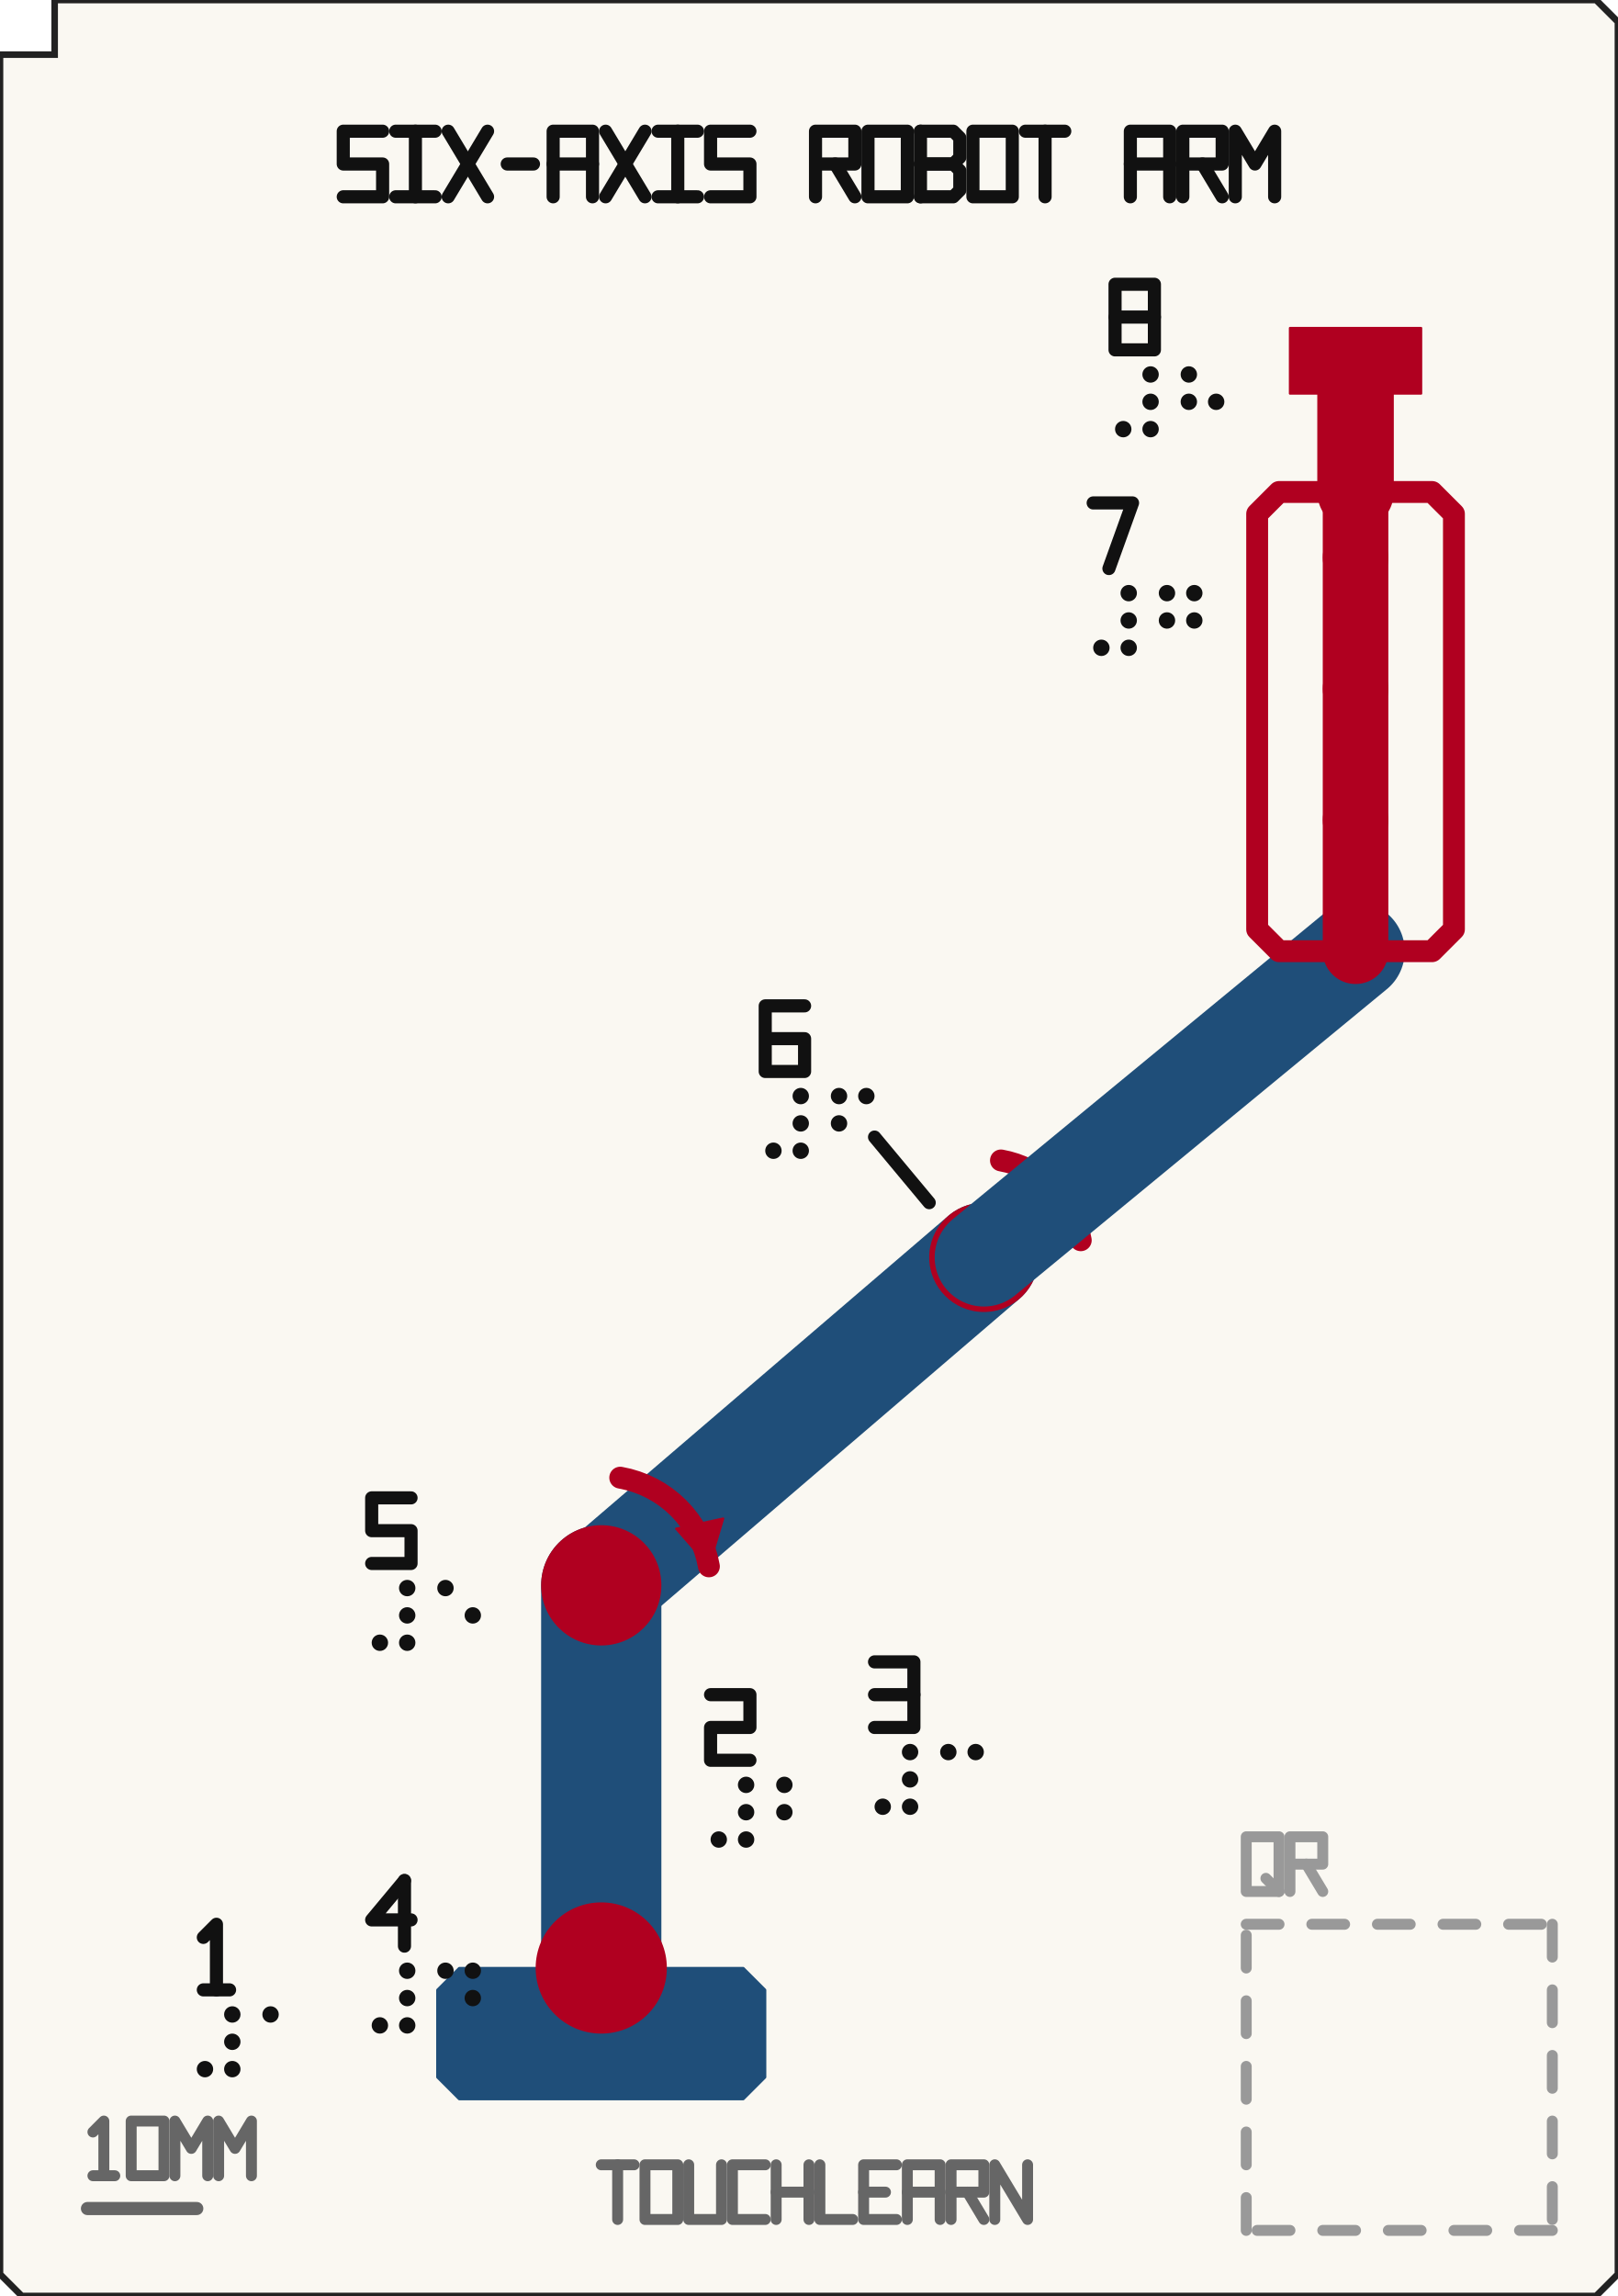
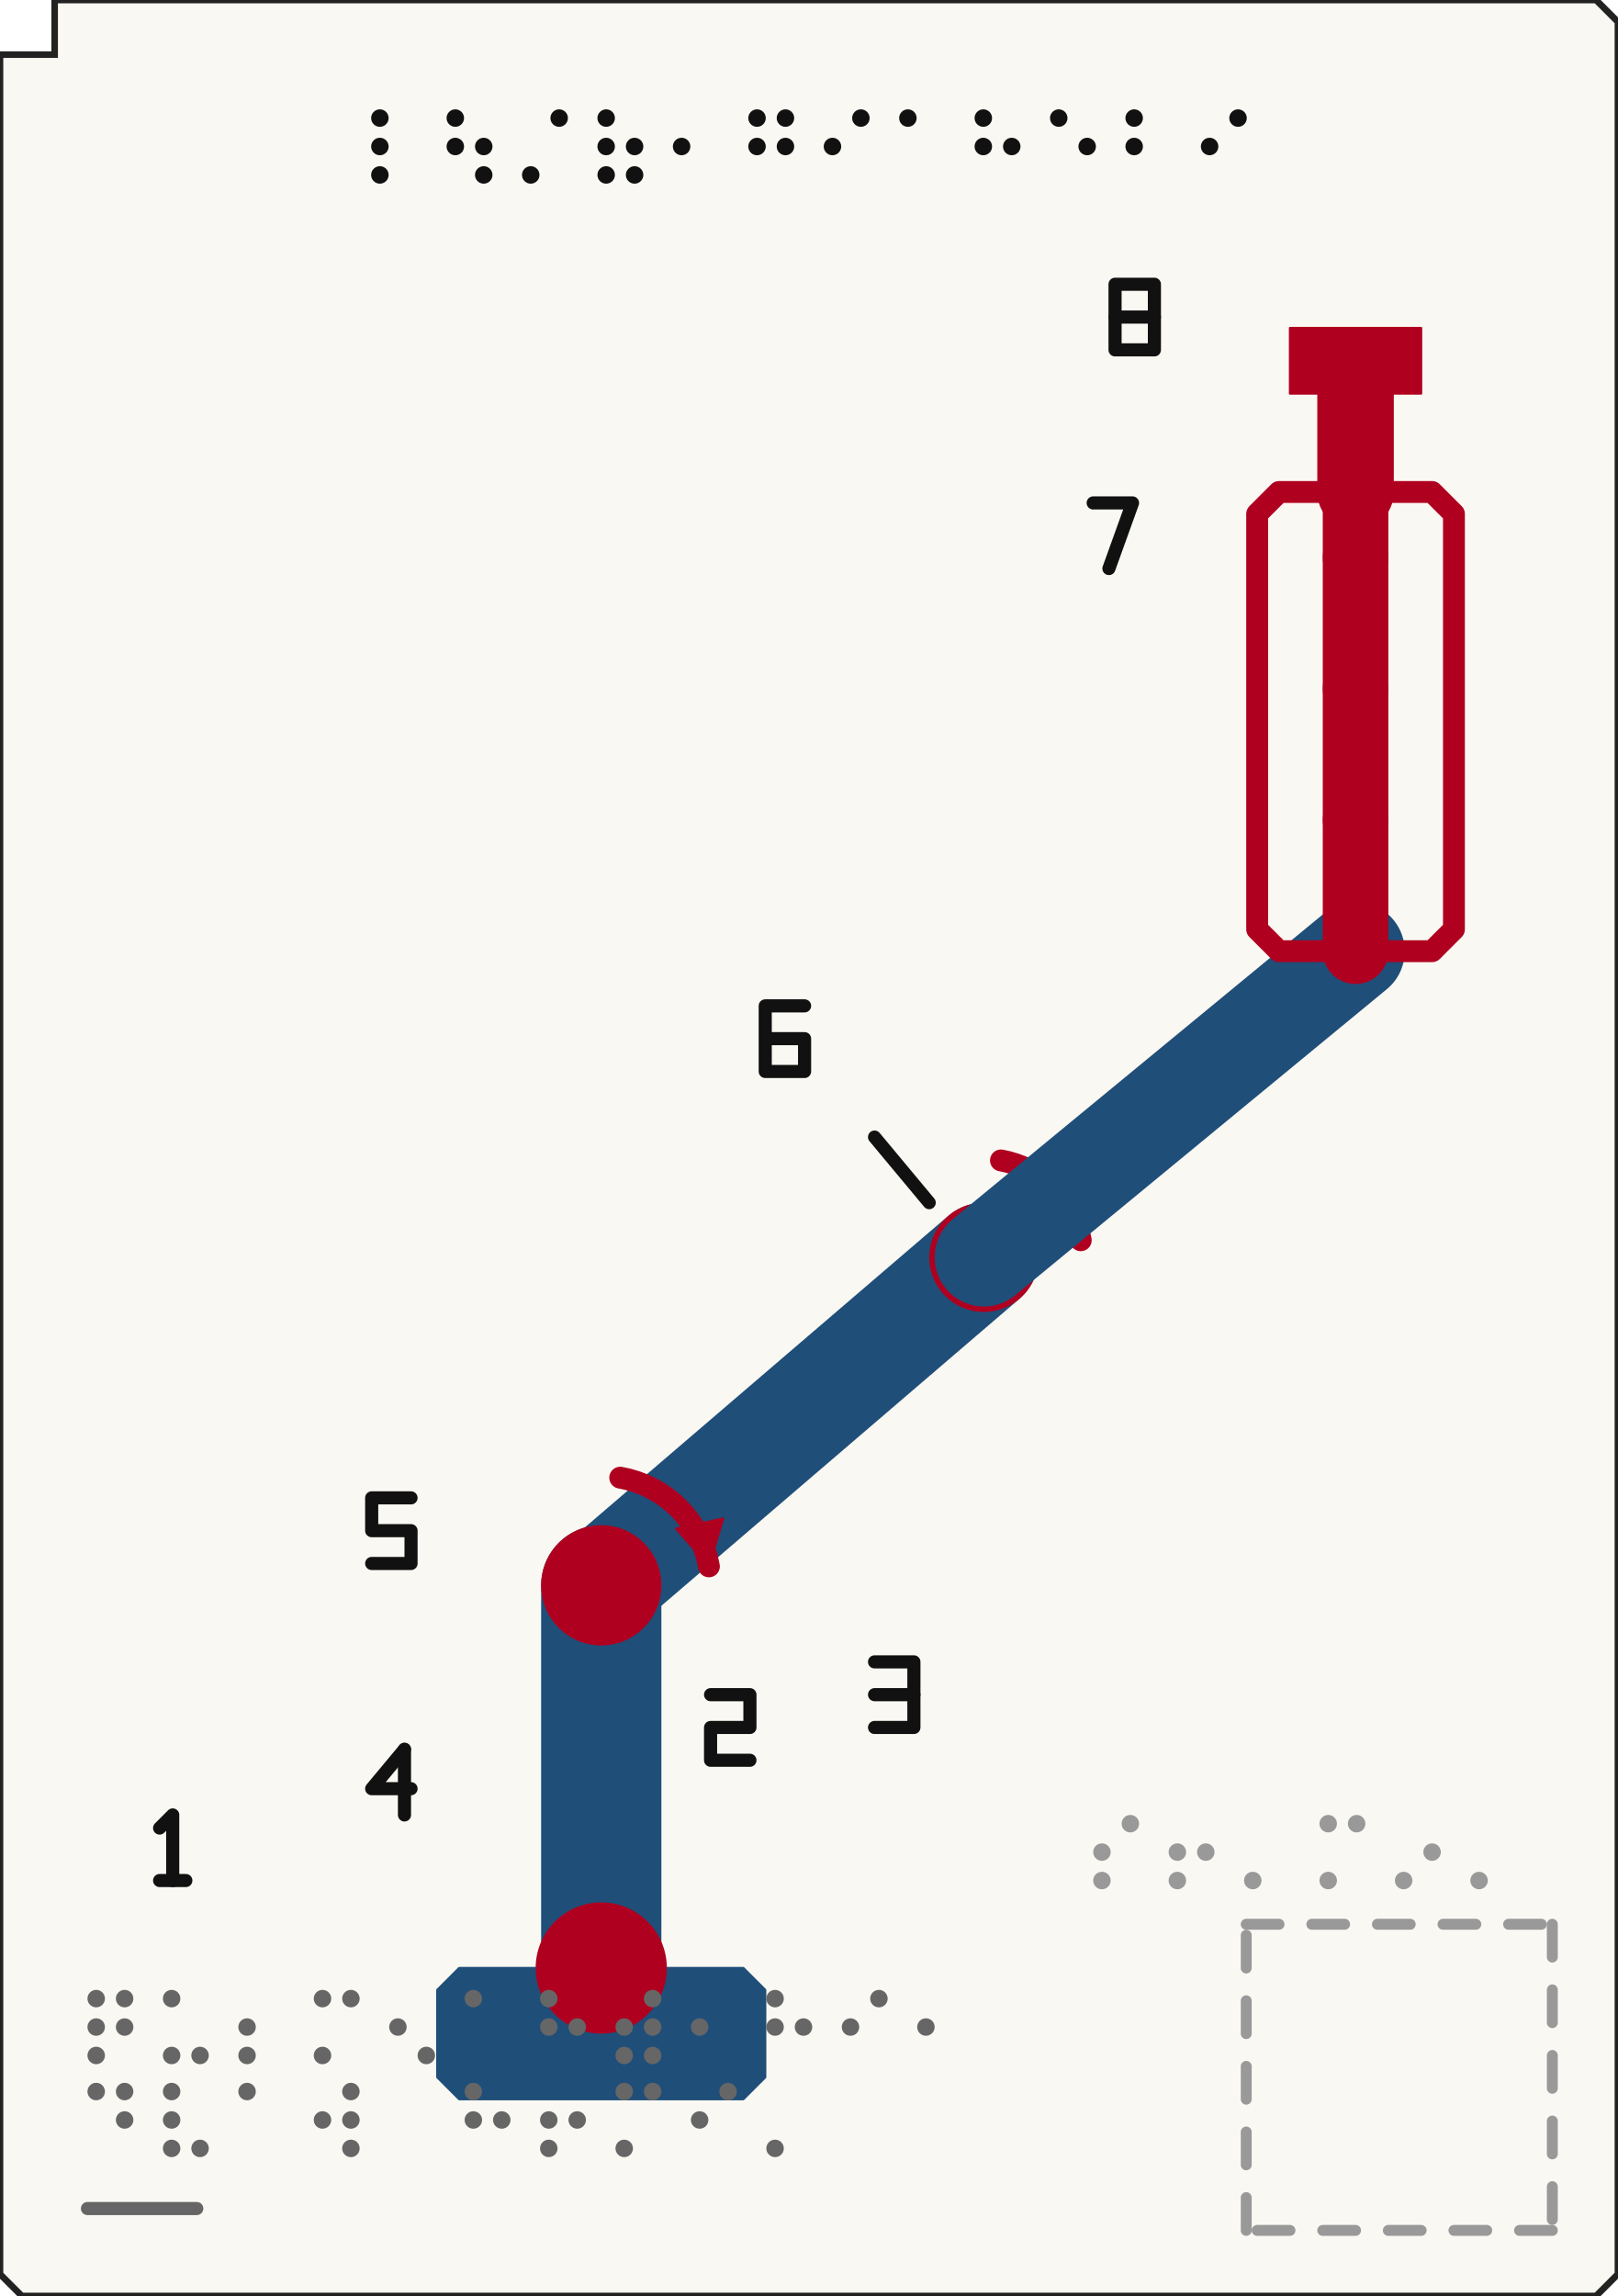
<svg xmlns="http://www.w3.org/2000/svg" width="148mm" height="210mm" viewBox="0 0 148 210">
  <rect width="100%" height="100%" fill="#ffffff" />
  <polygon points="5,0 146,0 148,2 148,208 146,210 2,210 0,208 0,5 5,5" fill="#faf8f2" stroke="#222222" stroke-width="0.6" />
  <g id="title" data-kind="title">
-     <polyline points="35,12 31.4,12 31.4,15 35,15 35,18 31.4,18" fill="none" stroke="#111111" stroke-width="1.2" stroke-linecap="round" stroke-linejoin="round" />
-     <polyline points="36.2,12 39.8,12" fill="none" stroke="#111111" stroke-width="1.2" stroke-linecap="round" stroke-linejoin="round" />
-     <polyline points="38,12 38,18" fill="none" stroke="#111111" stroke-width="1.2" stroke-linecap="round" stroke-linejoin="round" />
-     <polyline points="36.2,18 39.8,18" fill="none" stroke="#111111" stroke-width="1.2" stroke-linecap="round" stroke-linejoin="round" />
-     <polyline points="41,12 44.6,18" fill="none" stroke="#111111" stroke-width="1.2" stroke-linecap="round" stroke-linejoin="round" />
-     <polyline points="44.6,12 41,18" fill="none" stroke="#111111" stroke-width="1.2" stroke-linecap="round" stroke-linejoin="round" />
-     <polyline points="46.4,15 48.8,15" fill="none" stroke="#111111" stroke-width="1.2" stroke-linecap="round" stroke-linejoin="round" />
-     <polyline points="50.6,18 50.6,12 54.2,12 54.2,18" fill="none" stroke="#111111" stroke-width="1.2" stroke-linecap="round" stroke-linejoin="round" />
-     <polyline points="50.6,15 54.2,15" fill="none" stroke="#111111" stroke-width="1.2" stroke-linecap="round" stroke-linejoin="round" />
-     <polyline points="55.4,12 59,18" fill="none" stroke="#111111" stroke-width="1.2" stroke-linecap="round" stroke-linejoin="round" />
-     <polyline points="59,12 55.4,18" fill="none" stroke="#111111" stroke-width="1.2" stroke-linecap="round" stroke-linejoin="round" />
-     <polyline points="60.2,12 63.8,12" fill="none" stroke="#111111" stroke-width="1.2" stroke-linecap="round" stroke-linejoin="round" />
-     <polyline points="62,12 62,18" fill="none" stroke="#111111" stroke-width="1.2" stroke-linecap="round" stroke-linejoin="round" />
-     <polyline points="60.2,18 63.8,18" fill="none" stroke="#111111" stroke-width="1.2" stroke-linecap="round" stroke-linejoin="round" />
-     <polyline points="68.6,12 65,12 65,15 68.6,15 68.6,18 65,18" fill="none" stroke="#111111" stroke-width="1.2" stroke-linecap="round" stroke-linejoin="round" />
-     <polyline points="74.6,18 74.6,12 78.2,12 78.2,15 74.6,15" fill="none" stroke="#111111" stroke-width="1.2" stroke-linecap="round" stroke-linejoin="round" />
-     <polyline points="76.4,15 78.2,18" fill="none" stroke="#111111" stroke-width="1.2" stroke-linecap="round" stroke-linejoin="round" />
-     <polyline points="79.4,12 83,12 83,18 79.4,18 79.4,12" fill="none" stroke="#111111" stroke-width="1.2" stroke-linecap="round" stroke-linejoin="round" />
-     <polyline points="84.2,12 84.2,18" fill="none" stroke="#111111" stroke-width="1.2" stroke-linecap="round" stroke-linejoin="round" />
-     <polyline points="84.2,12 87.2,12 87.8,12.6 87.8,14.4 87.2,15 84.2,15" fill="none" stroke="#111111" stroke-width="1.2" stroke-linecap="round" stroke-linejoin="round" />
-     <polyline points="84.2,15 87.2,15 87.8,15.6 87.8,17.4 87.2,18 84.2,18" fill="none" stroke="#111111" stroke-width="1.2" stroke-linecap="round" stroke-linejoin="round" />
-     <polyline points="89,12 92.6,12 92.6,18 89,18 89,12" fill="none" stroke="#111111" stroke-width="1.2" stroke-linecap="round" stroke-linejoin="round" />
-     <polyline points="93.8,12 97.4,12" fill="none" stroke="#111111" stroke-width="1.2" stroke-linecap="round" stroke-linejoin="round" />
-     <polyline points="95.6,12 95.6,18" fill="none" stroke="#111111" stroke-width="1.2" stroke-linecap="round" stroke-linejoin="round" />
-     <polyline points="103.4,18 103.4,12 107,12 107,18" fill="none" stroke="#111111" stroke-width="1.2" stroke-linecap="round" stroke-linejoin="round" />
-     <polyline points="103.4,15 107,15" fill="none" stroke="#111111" stroke-width="1.2" stroke-linecap="round" stroke-linejoin="round" />
-     <polyline points="108.2,18 108.2,12 111.8,12 111.8,15 108.2,15" fill="none" stroke="#111111" stroke-width="1.2" stroke-linecap="round" stroke-linejoin="round" />
-     <polyline points="110,15 111.8,18" fill="none" stroke="#111111" stroke-width="1.2" stroke-linecap="round" stroke-linejoin="round" />
-     <polyline points="113,18 113,12 114.8,15 116.6,12 116.6,18" fill="none" stroke="#111111" stroke-width="1.2" stroke-linecap="round" stroke-linejoin="round" />
+     <circle cx="34.75" cy="10.8" r="0.8" fill="#111111" />
+     <circle cx="34.75" cy="13.4" r="0.8" fill="#111111" />
+     <circle cx="34.75" cy="16" r="0.8" fill="#111111" />
+     <circle cx="41.65" cy="10.8" r="0.8" fill="#111111" />
+     <circle cx="41.65" cy="13.4" r="0.8" fill="#111111" />
+     <circle cx="44.25" cy="13.4" r="0.8" fill="#111111" />
+     <circle cx="44.25" cy="16" r="0.8" fill="#111111" />
+     <circle cx="48.55" cy="16" r="0.8" fill="#111111" />
+     <circle cx="51.15" cy="10.8" r="0.8" fill="#111111" />
+     <circle cx="55.45" cy="10.8" r="0.8" fill="#111111" />
+     <circle cx="55.45" cy="13.4" r="0.8" fill="#111111" />
+     <circle cx="55.45" cy="16" r="0.8" fill="#111111" />
+     <circle cx="58.05" cy="13.4" r="0.8" fill="#111111" />
+     <circle cx="58.05" cy="16" r="0.8" fill="#111111" />
+     <circle cx="62.35" cy="13.4" r="0.8" fill="#111111" />
+     <circle cx="69.25" cy="10.8" r="0.8" fill="#111111" />
+     <circle cx="69.25" cy="13.4" r="0.8" fill="#111111" />
+     <circle cx="71.85" cy="10.8" r="0.8" fill="#111111" />
+     <circle cx="71.85" cy="13.4" r="0.8" fill="#111111" />
+     <circle cx="76.15" cy="13.4" r="0.8" fill="#111111" />
+     <circle cx="78.75" cy="10.8" r="0.8" fill="#111111" />
+     <circle cx="83.05" cy="10.8" r="0.8" fill="#111111" />
+     <circle cx="89.95" cy="10.8" r="0.8" fill="#111111" />
+     <circle cx="89.95" cy="13.4" r="0.8" fill="#111111" />
+     <circle cx="92.55" cy="13.4" r="0.8" fill="#111111" />
+     <circle cx="96.85" cy="10.8" r="0.8" fill="#111111" />
+     <circle cx="99.45" cy="13.4" r="0.8" fill="#111111" />
+     <circle cx="103.75" cy="10.8" r="0.8" fill="#111111" />
+     <circle cx="103.75" cy="13.4" r="0.8" fill="#111111" />
+     <circle cx="110.65" cy="13.4" r="0.8" fill="#111111" />
+     <circle cx="113.25" cy="10.8" r="0.8" fill="#111111" />
  </g>
  <g id="BASE" data-kind="link">
    <polygon points="42,180 68,180 70,182 70,190 68,192 42,192 40,190 40,182" fill="#1f4e79" stroke="#1f4e79" stroke-width="0.2" stroke-linejoin="round" />
    <polyline points="43,189 50,183" fill="none" stroke="#1f4e79" stroke-width="1.2" stroke-linecap="round" stroke-linejoin="round" />
    <polyline points="49,189 56,183" fill="none" stroke="#1f4e79" stroke-width="1.2" stroke-linecap="round" stroke-linejoin="round" />
    <polyline points="55,189 62,183" fill="none" stroke="#1f4e79" stroke-width="1.2" stroke-linecap="round" stroke-linejoin="round" />
    <polyline points="61,189 68,183" fill="none" stroke="#1f4e79" stroke-width="1.2" stroke-linecap="round" stroke-linejoin="round" />
  </g>
  <g id="label_BASE" data-kind="label">
-     <polyline points="18.6,177.2 19.8,176 19.8,182" fill="none" stroke="#111111" stroke-width="1.2" stroke-linecap="round" stroke-linejoin="round" />
-     <polyline points="18.6,182 21,182" fill="none" stroke="#111111" stroke-width="1.2" stroke-linecap="round" stroke-linejoin="round" />
-     <circle cx="18.75" cy="189.25" r="0.75" fill="#111111" />
-     <circle cx="21.25" cy="184.25" r="0.75" fill="#111111" />
-     <circle cx="21.25" cy="186.75" r="0.75" fill="#111111" />
-     <circle cx="21.25" cy="189.25" r="0.75" fill="#111111" />
-     <circle cx="24.75" cy="184.25" r="0.75" fill="#111111" />
+     <polyline points="14.6,167.2 15.8,166 15.8,172" fill="none" stroke="#111111" stroke-width="1.2" stroke-linecap="round" stroke-linejoin="round" />
+     <polyline points="14.6,172 17,172" fill="none" stroke="#111111" stroke-width="1.2" stroke-linecap="round" stroke-linejoin="round" />
  </g>
  <g id="L1" data-kind="link">
    <polyline points="55,180 55,145" fill="none" stroke="#1f4e79" stroke-width="11" stroke-linecap="round" stroke-linejoin="round" />
  </g>
  <g id="label_L1" data-kind="label">
    <polyline points="65,155 68.6,155 68.6,158 65,158 65,161 68.6,161" fill="none" stroke="#111111" stroke-width="1.2" stroke-linecap="round" stroke-linejoin="round" />
-     <circle cx="65.75" cy="168.25" r="0.75" fill="#111111" />
-     <circle cx="68.25" cy="163.25" r="0.75" fill="#111111" />
-     <circle cx="68.25" cy="165.75" r="0.75" fill="#111111" />
-     <circle cx="68.25" cy="168.25" r="0.75" fill="#111111" />
-     <circle cx="71.75" cy="163.25" r="0.75" fill="#111111" />
-     <circle cx="71.75" cy="165.75" r="0.75" fill="#111111" />
  </g>
  <g id="J1" data-kind="joint">
    <circle cx="55" cy="180" r="6" fill="#b00020" />
  </g>
  <g id="label_J1" data-kind="label">
-     <polyline points="37,172 34,175.6 37.6,175.6" fill="none" stroke="#111111" stroke-width="1.2" stroke-linecap="round" stroke-linejoin="round" />
-     <polyline points="37,172 37,178" fill="none" stroke="#111111" stroke-width="1.2" stroke-linecap="round" stroke-linejoin="round" />
-     <circle cx="34.75" cy="185.25" r="0.75" fill="#111111" />
-     <circle cx="37.25" cy="180.25" r="0.75" fill="#111111" />
-     <circle cx="37.25" cy="182.75" r="0.75" fill="#111111" />
-     <circle cx="37.25" cy="185.25" r="0.75" fill="#111111" />
-     <circle cx="40.75" cy="180.25" r="0.75" fill="#111111" />
-     <circle cx="43.25" cy="180.25" r="0.75" fill="#111111" />
-     <circle cx="43.25" cy="182.75" r="0.75" fill="#111111" />
+     <polyline points="37,160 34,163.6 37.6,163.6" fill="none" stroke="#111111" stroke-width="1.2" stroke-linecap="round" stroke-linejoin="round" />
+     <polyline points="37,160 37,166" fill="none" stroke="#111111" stroke-width="1.2" stroke-linecap="round" stroke-linejoin="round" />
  </g>
  <g id="L2" data-kind="link">
    <polyline points="55,145 90,115" fill="none" stroke="#1f4e79" stroke-width="10" stroke-linecap="round" stroke-linejoin="round" />
  </g>
  <g id="label_L2" data-kind="label">
    <polyline points="80,152 83.6,152 83.6,158 80,158" fill="none" stroke="#111111" stroke-width="1.2" stroke-linecap="round" stroke-linejoin="round" />
    <polyline points="80,155 83.6,155" fill="none" stroke="#111111" stroke-width="1.2" stroke-linecap="round" stroke-linejoin="round" />
-     <circle cx="80.75" cy="165.25" r="0.75" fill="#111111" />
-     <circle cx="83.25" cy="160.25" r="0.75" fill="#111111" />
-     <circle cx="83.25" cy="162.75" r="0.75" fill="#111111" />
-     <circle cx="83.25" cy="165.25" r="0.75" fill="#111111" />
-     <circle cx="86.75" cy="160.25" r="0.75" fill="#111111" />
-     <circle cx="89.25" cy="160.25" r="0.75" fill="#111111" />
  </g>
  <g id="J2" data-kind="joint">
    <circle cx="55" cy="145" r="5.5" fill="#b00020" />
    <polyline points="56.736,135.152 57.483,135.313 58.214,135.531 58.927,135.803 59.617,136.13 60.281,136.508 60.913,136.936 61.511,137.41 62.071,137.929 62.59,138.489 63.064,139.087 63.492,139.719 63.87,140.383 64.197,141.073 64.469,141.786 64.687,142.517 64.848,143.264" fill="none" stroke="#b00020" stroke-width="2" stroke-linecap="round" stroke-linejoin="round" />
    <polygon points="64.848,143.264 61.853,139.818 66.154,138.889" fill="#b00020" stroke="#b00020" stroke-width="0.2" stroke-linejoin="round" />
  </g>
  <g id="label_J2" data-kind="label">
    <polyline points="37.6,137 34,137 34,140 37.6,140 37.6,143 34,143" fill="none" stroke="#111111" stroke-width="1.2" stroke-linecap="round" stroke-linejoin="round" />
-     <circle cx="34.75" cy="150.25" r="0.75" fill="#111111" />
-     <circle cx="37.25" cy="145.25" r="0.75" fill="#111111" />
-     <circle cx="37.25" cy="147.75" r="0.75" fill="#111111" />
-     <circle cx="37.25" cy="150.25" r="0.75" fill="#111111" />
-     <circle cx="40.75" cy="145.25" r="0.75" fill="#111111" />
-     <circle cx="43.25" cy="147.75" r="0.75" fill="#111111" />
  </g>
  <g id="J3" data-kind="joint">
    <circle cx="90" cy="115" r="5" fill="#b00020" />
    <polyline points="91.563,106.137 92.234,106.282 92.893,106.478 93.535,106.723 94.156,107.017 94.753,107.357 95.322,107.742 95.86,108.169 96.364,108.636 96.831,109.14 97.258,109.678 97.643,110.247 97.983,110.844 98.277,111.465 98.522,112.107 98.718,112.766 98.863,113.437" fill="none" stroke="#b00020" stroke-width="2" stroke-linecap="round" stroke-linejoin="round" />
    <polygon points="98.863,113.437 95.868,109.992 100.169,109.063" fill="#b00020" stroke="#b00020" stroke-width="0.2" stroke-linejoin="round" />
  </g>
  <g id="label_J3" data-kind="label">
    <polyline points="73.6,92 70,92 70,98 73.6,98 73.6,95 70,95" fill="none" stroke="#111111" stroke-width="1.2" stroke-linecap="round" stroke-linejoin="round" />
-     <circle cx="70.75" cy="105.25" r="0.75" fill="#111111" />
-     <circle cx="73.25" cy="100.25" r="0.75" fill="#111111" />
-     <circle cx="73.25" cy="102.75" r="0.75" fill="#111111" />
-     <circle cx="73.25" cy="105.25" r="0.75" fill="#111111" />
-     <circle cx="76.75" cy="100.25" r="0.75" fill="#111111" />
-     <circle cx="76.75" cy="102.75" r="0.75" fill="#111111" />
-     <circle cx="79.25" cy="100.25" r="0.75" fill="#111111" />
    <polyline points="80,104 85,110" fill="none" stroke="#111111" stroke-width="1.2" stroke-linecap="round" stroke-linejoin="round" />
  </g>
  <g id="L3" data-kind="link">
    <polyline points="90,115 124,87" fill="none" stroke="#1f4e79" stroke-width="9" stroke-linecap="round" stroke-linejoin="round" />
  </g>
  <g id="J4J6" data-kind="joint_group">
    <polyline points="117,45 131,45 133,47 133,85 131,87 117,87 115,85 115,47 117,45" fill="none" stroke="#b00020" stroke-width="2" stroke-linecap="round" stroke-linejoin="round" />
    <polyline points="124,45 124,87" fill="none" stroke="#b00020" stroke-width="6" stroke-linecap="round" stroke-linejoin="round" />
    <circle cx="124" cy="51" r="3" fill="#b00020" />
    <circle cx="124" cy="63" r="3" fill="#b00020" />
    <circle cx="124" cy="75" r="3" fill="#b00020" />
  </g>
  <g id="label_J4J6" data-kind="label">
    <polyline points="100,46 103.6,46 101.44,52" fill="none" stroke="#111111" stroke-width="1.2" stroke-linecap="round" stroke-linejoin="round" />
-     <circle cx="100.75" cy="59.25" r="0.75" fill="#111111" />
-     <circle cx="103.25" cy="54.25" r="0.75" fill="#111111" />
-     <circle cx="103.25" cy="56.75" r="0.75" fill="#111111" />
-     <circle cx="103.25" cy="59.25" r="0.75" fill="#111111" />
-     <circle cx="106.75" cy="54.25" r="0.75" fill="#111111" />
-     <circle cx="106.75" cy="56.75" r="0.75" fill="#111111" />
-     <circle cx="109.25" cy="54.25" r="0.75" fill="#111111" />
-     <circle cx="109.25" cy="56.75" r="0.75" fill="#111111" />
  </g>
  <g id="EE" data-kind="end_effector">
    <polyline points="124,45 124,36" fill="none" stroke="#b00020" stroke-width="7" stroke-linecap="round" stroke-linejoin="round" />
    <polygon points="118,30 130,30 130,36 126,36 126,33 122,33 122,36 118,36" fill="#b00020" stroke="#b00020" stroke-width="0.2" stroke-linejoin="round" />
  </g>
  <g id="label_EE" data-kind="label">
    <polyline points="102,26 105.6,26 105.6,32 102,32 102,26" fill="none" stroke="#111111" stroke-width="1.2" stroke-linecap="round" stroke-linejoin="round" />
    <polyline points="102,29 105.6,29" fill="none" stroke="#111111" stroke-width="1.2" stroke-linecap="round" stroke-linejoin="round" />
-     <circle cx="102.75" cy="39.25" r="0.75" fill="#111111" />
-     <circle cx="105.25" cy="34.25" r="0.75" fill="#111111" />
-     <circle cx="105.25" cy="36.75" r="0.75" fill="#111111" />
-     <circle cx="105.25" cy="39.25" r="0.75" fill="#111111" />
-     <circle cx="108.75" cy="34.25" r="0.75" fill="#111111" />
-     <circle cx="108.75" cy="36.75" r="0.75" fill="#111111" />
-     <circle cx="111.25" cy="36.75" r="0.75" fill="#111111" />
  </g>
  <g id="footer" data-kind="footer">
    <polyline points="8,202 18,202" fill="none" stroke="#666666" stroke-width="1.2" stroke-linecap="round" stroke-linejoin="round" />
-     <polyline points="8.5,195 9.5,194 9.5,199" fill="none" stroke="#666666" stroke-width="1" stroke-linecap="round" stroke-linejoin="round" />
-     <polyline points="8.5,199 10.5,199" fill="none" stroke="#666666" stroke-width="1" stroke-linecap="round" stroke-linejoin="round" />
-     <polyline points="12,194 15,194 15,199 12,199 12,194" fill="none" stroke="#666666" stroke-width="1" stroke-linecap="round" stroke-linejoin="round" />
-     <polyline points="16,199 16,194 17.5,196.5 19,194 19,199" fill="none" stroke="#666666" stroke-width="1" stroke-linecap="round" stroke-linejoin="round" />
-     <polyline points="20,199 20,194 21.5,196.5 23,194 23,199" fill="none" stroke="#666666" stroke-width="1" stroke-linecap="round" stroke-linejoin="round" />
-     <polyline points="55,198 58,198" fill="none" stroke="#666666" stroke-width="1" stroke-linecap="round" stroke-linejoin="round" />
-     <polyline points="56.5,198 56.5,203" fill="none" stroke="#666666" stroke-width="1" stroke-linecap="round" stroke-linejoin="round" />
-     <polyline points="59,198 62,198 62,203 59,203 59,198" fill="none" stroke="#666666" stroke-width="1" stroke-linecap="round" stroke-linejoin="round" />
-     <polyline points="63,198 63,203 66,203 66,198" fill="none" stroke="#666666" stroke-width="1" stroke-linecap="round" stroke-linejoin="round" />
-     <polyline points="70,198 67,198 67,203 70,203" fill="none" stroke="#666666" stroke-width="1" stroke-linecap="round" stroke-linejoin="round" />
-     <polyline points="71,198 71,203" fill="none" stroke="#666666" stroke-width="1" stroke-linecap="round" stroke-linejoin="round" />
-     <polyline points="74,198 74,203" fill="none" stroke="#666666" stroke-width="1" stroke-linecap="round" stroke-linejoin="round" />
-     <polyline points="71,200.5 74,200.5" fill="none" stroke="#666666" stroke-width="1" stroke-linecap="round" stroke-linejoin="round" />
-     <polyline points="75,198 75,203 78,203" fill="none" stroke="#666666" stroke-width="1" stroke-linecap="round" stroke-linejoin="round" />
-     <polyline points="82,198 79,198 79,203 82,203" fill="none" stroke="#666666" stroke-width="1" stroke-linecap="round" stroke-linejoin="round" />
-     <polyline points="79,200.5 81,200.5" fill="none" stroke="#666666" stroke-width="1" stroke-linecap="round" stroke-linejoin="round" />
-     <polyline points="83,203 83,198 86,198 86,203" fill="none" stroke="#666666" stroke-width="1" stroke-linecap="round" stroke-linejoin="round" />
-     <polyline points="83,200.5 86,200.5" fill="none" stroke="#666666" stroke-width="1" stroke-linecap="round" stroke-linejoin="round" />
-     <polyline points="87,203 87,198 90,198 90,200.5 87,200.5" fill="none" stroke="#666666" stroke-width="1" stroke-linecap="round" stroke-linejoin="round" />
-     <polyline points="88.5,200.5 90,203" fill="none" stroke="#666666" stroke-width="1" stroke-linecap="round" stroke-linejoin="round" />
-     <polyline points="91,203 91,198 94,203 94,198" fill="none" stroke="#666666" stroke-width="1" stroke-linecap="round" stroke-linejoin="round" />
+     <circle cx="8.8" cy="182.8" r="0.8" fill="#666666" />
+     <circle cx="8.8" cy="185.4" r="0.8" fill="#666666" />
+     <circle cx="8.8" cy="188" r="0.8" fill="#666666" />
+     <circle cx="11.4" cy="182.8" r="0.8" fill="#666666" />
+     <circle cx="11.4" cy="185.4" r="0.8" fill="#666666" />
+     <circle cx="15.7" cy="182.8" r="0.8" fill="#666666" />
+     <circle cx="15.7" cy="188" r="0.8" fill="#666666" />
+     <circle cx="18.3" cy="188" r="0.8" fill="#666666" />
+     <circle cx="22.6" cy="185.4" r="0.8" fill="#666666" />
+     <circle cx="22.6" cy="188" r="0.8" fill="#666666" />
+     <circle cx="29.5" cy="182.8" r="0.8" fill="#666666" />
+     <circle cx="29.5" cy="188" r="0.8" fill="#666666" />
+     <circle cx="32.1" cy="182.8" r="0.8" fill="#666666" />
+     <circle cx="36.4" cy="185.4" r="0.8" fill="#666666" />
+     <circle cx="39" cy="188" r="0.8" fill="#666666" />
+     <circle cx="43.3" cy="182.8" r="0.8" fill="#666666" />
+     <circle cx="50.2" cy="182.8" r="0.8" fill="#666666" />
+     <circle cx="50.2" cy="185.4" r="0.8" fill="#666666" />
+     <circle cx="52.8" cy="185.4" r="0.8" fill="#666666" />
+     <circle cx="57.1" cy="185.4" r="0.8" fill="#666666" />
+     <circle cx="57.1" cy="188" r="0.8" fill="#666666" />
+     <circle cx="59.7" cy="182.8" r="0.8" fill="#666666" />
+     <circle cx="59.7" cy="185.4" r="0.8" fill="#666666" />
+     <circle cx="59.7" cy="188" r="0.8" fill="#666666" />
+     <circle cx="64" cy="185.4" r="0.8" fill="#666666" />
+     <circle cx="70.9" cy="182.8" r="0.8" fill="#666666" />
+     <circle cx="70.9" cy="185.4" r="0.8" fill="#666666" />
+     <circle cx="73.5" cy="185.4" r="0.8" fill="#666666" />
+     <circle cx="77.8" cy="185.4" r="0.8" fill="#666666" />
+     <circle cx="80.4" cy="182.8" r="0.8" fill="#666666" />
+     <circle cx="84.7" cy="185.4" r="0.8" fill="#666666" />
+     <circle cx="8.8" cy="191.3" r="0.8" fill="#666666" />
+     <circle cx="11.4" cy="191.3" r="0.8" fill="#666666" />
+     <circle cx="11.4" cy="193.9" r="0.8" fill="#666666" />
+     <circle cx="15.7" cy="191.3" r="0.8" fill="#666666" />
+     <circle cx="15.7" cy="193.9" r="0.8" fill="#666666" />
+     <circle cx="15.7" cy="196.5" r="0.8" fill="#666666" />
+     <circle cx="18.3" cy="196.5" r="0.8" fill="#666666" />
+     <circle cx="22.6" cy="191.3" r="0.8" fill="#666666" />
+     <circle cx="29.5" cy="193.9" r="0.8" fill="#666666" />
+     <circle cx="32.1" cy="191.3" r="0.8" fill="#666666" />
+     <circle cx="32.1" cy="193.9" r="0.8" fill="#666666" />
+     <circle cx="32.1" cy="196.5" r="0.8" fill="#666666" />
+     <circle cx="43.3" cy="191.3" r="0.8" fill="#666666" />
+     <circle cx="43.3" cy="193.9" r="0.8" fill="#666666" />
+     <circle cx="45.9" cy="193.9" r="0.8" fill="#666666" />
+     <circle cx="50.2" cy="193.9" r="0.8" fill="#666666" />
+     <circle cx="50.2" cy="196.5" r="0.8" fill="#666666" />
+     <circle cx="52.8" cy="193.9" r="0.8" fill="#666666" />
+     <circle cx="57.1" cy="191.3" r="0.8" fill="#666666" />
+     <circle cx="57.1" cy="196.5" r="0.8" fill="#666666" />
+     <circle cx="59.7" cy="191.3" r="0.8" fill="#666666" />
+     <circle cx="64" cy="193.9" r="0.8" fill="#666666" />
+     <circle cx="66.6" cy="191.3" r="0.8" fill="#666666" />
+     <circle cx="70.9" cy="196.5" r="0.8" fill="#666666" />
  </g>
  <g id="qr_zone" data-kind="qr_zone">
    <polyline points="114,176 117,176" fill="none" stroke="#999999" stroke-width="1" stroke-linecap="round" stroke-linejoin="round" />
    <polyline points="120,176 123,176" fill="none" stroke="#999999" stroke-width="1" stroke-linecap="round" stroke-linejoin="round" />
    <polyline points="126,176 129,176" fill="none" stroke="#999999" stroke-width="1" stroke-linecap="round" stroke-linejoin="round" />
    <polyline points="132,176 135,176" fill="none" stroke="#999999" stroke-width="1" stroke-linecap="round" stroke-linejoin="round" />
    <polyline points="138,176 141,176" fill="none" stroke="#999999" stroke-width="1" stroke-linecap="round" stroke-linejoin="round" />
    <polyline points="142,176 142,179" fill="none" stroke="#999999" stroke-width="1" stroke-linecap="round" stroke-linejoin="round" />
    <polyline points="142,182 142,185" fill="none" stroke="#999999" stroke-width="1" stroke-linecap="round" stroke-linejoin="round" />
    <polyline points="142,188 142,191" fill="none" stroke="#999999" stroke-width="1" stroke-linecap="round" stroke-linejoin="round" />
    <polyline points="142,194 142,197" fill="none" stroke="#999999" stroke-width="1" stroke-linecap="round" stroke-linejoin="round" />
    <polyline points="142,200 142,203" fill="none" stroke="#999999" stroke-width="1" stroke-linecap="round" stroke-linejoin="round" />
    <polyline points="142,204 139,204" fill="none" stroke="#999999" stroke-width="1" stroke-linecap="round" stroke-linejoin="round" />
    <polyline points="136,204 133,204" fill="none" stroke="#999999" stroke-width="1" stroke-linecap="round" stroke-linejoin="round" />
    <polyline points="130,204 127,204" fill="none" stroke="#999999" stroke-width="1" stroke-linecap="round" stroke-linejoin="round" />
    <polyline points="124,204 121,204" fill="none" stroke="#999999" stroke-width="1" stroke-linecap="round" stroke-linejoin="round" />
    <polyline points="118,204 115,204" fill="none" stroke="#999999" stroke-width="1" stroke-linecap="round" stroke-linejoin="round" />
    <polyline points="114,204 114,201" fill="none" stroke="#999999" stroke-width="1" stroke-linecap="round" stroke-linejoin="round" />
    <polyline points="114,198 114,195" fill="none" stroke="#999999" stroke-width="1" stroke-linecap="round" stroke-linejoin="round" />
    <polyline points="114,192 114,189" fill="none" stroke="#999999" stroke-width="1" stroke-linecap="round" stroke-linejoin="round" />
    <polyline points="114,186 114,183" fill="none" stroke="#999999" stroke-width="1" stroke-linecap="round" stroke-linejoin="round" />
    <polyline points="114,180 114,177" fill="none" stroke="#999999" stroke-width="1" stroke-linecap="round" stroke-linejoin="round" />
-     <polyline points="114,168 117,168 117,173 114,173 114,168" fill="none" stroke="#999999" stroke-width="1" stroke-linecap="round" stroke-linejoin="round" />
-     <polyline points="115.8,171.8 117,173" fill="none" stroke="#999999" stroke-width="1" stroke-linecap="round" stroke-linejoin="round" />
-     <polyline points="118,173 118,168 121,168 121,170.5 118,170.5" fill="none" stroke="#999999" stroke-width="1" stroke-linecap="round" stroke-linejoin="round" />
-     <polyline points="119.5,170.5 121,173" fill="none" stroke="#999999" stroke-width="1" stroke-linecap="round" stroke-linejoin="round" />
+     <circle cx="100.8" cy="169.4" r="0.8" fill="#999999" />
+     <circle cx="100.8" cy="172" r="0.8" fill="#999999" />
+     <circle cx="103.4" cy="166.8" r="0.8" fill="#999999" />
+     <circle cx="107.7" cy="169.4" r="0.8" fill="#999999" />
+     <circle cx="107.7" cy="172" r="0.8" fill="#999999" />
+     <circle cx="110.3" cy="169.4" r="0.8" fill="#999999" />
+     <circle cx="114.6" cy="172" r="0.8" fill="#999999" />
+     <circle cx="121.5" cy="166.8" r="0.8" fill="#999999" />
+     <circle cx="121.5" cy="172" r="0.8" fill="#999999" />
+     <circle cx="124.1" cy="166.8" r="0.8" fill="#999999" />
+     <circle cx="128.4" cy="172" r="0.8" fill="#999999" />
+     <circle cx="131" cy="169.4" r="0.8" fill="#999999" />
+     <circle cx="135.3" cy="172" r="0.8" fill="#999999" />
  </g>
</svg>
